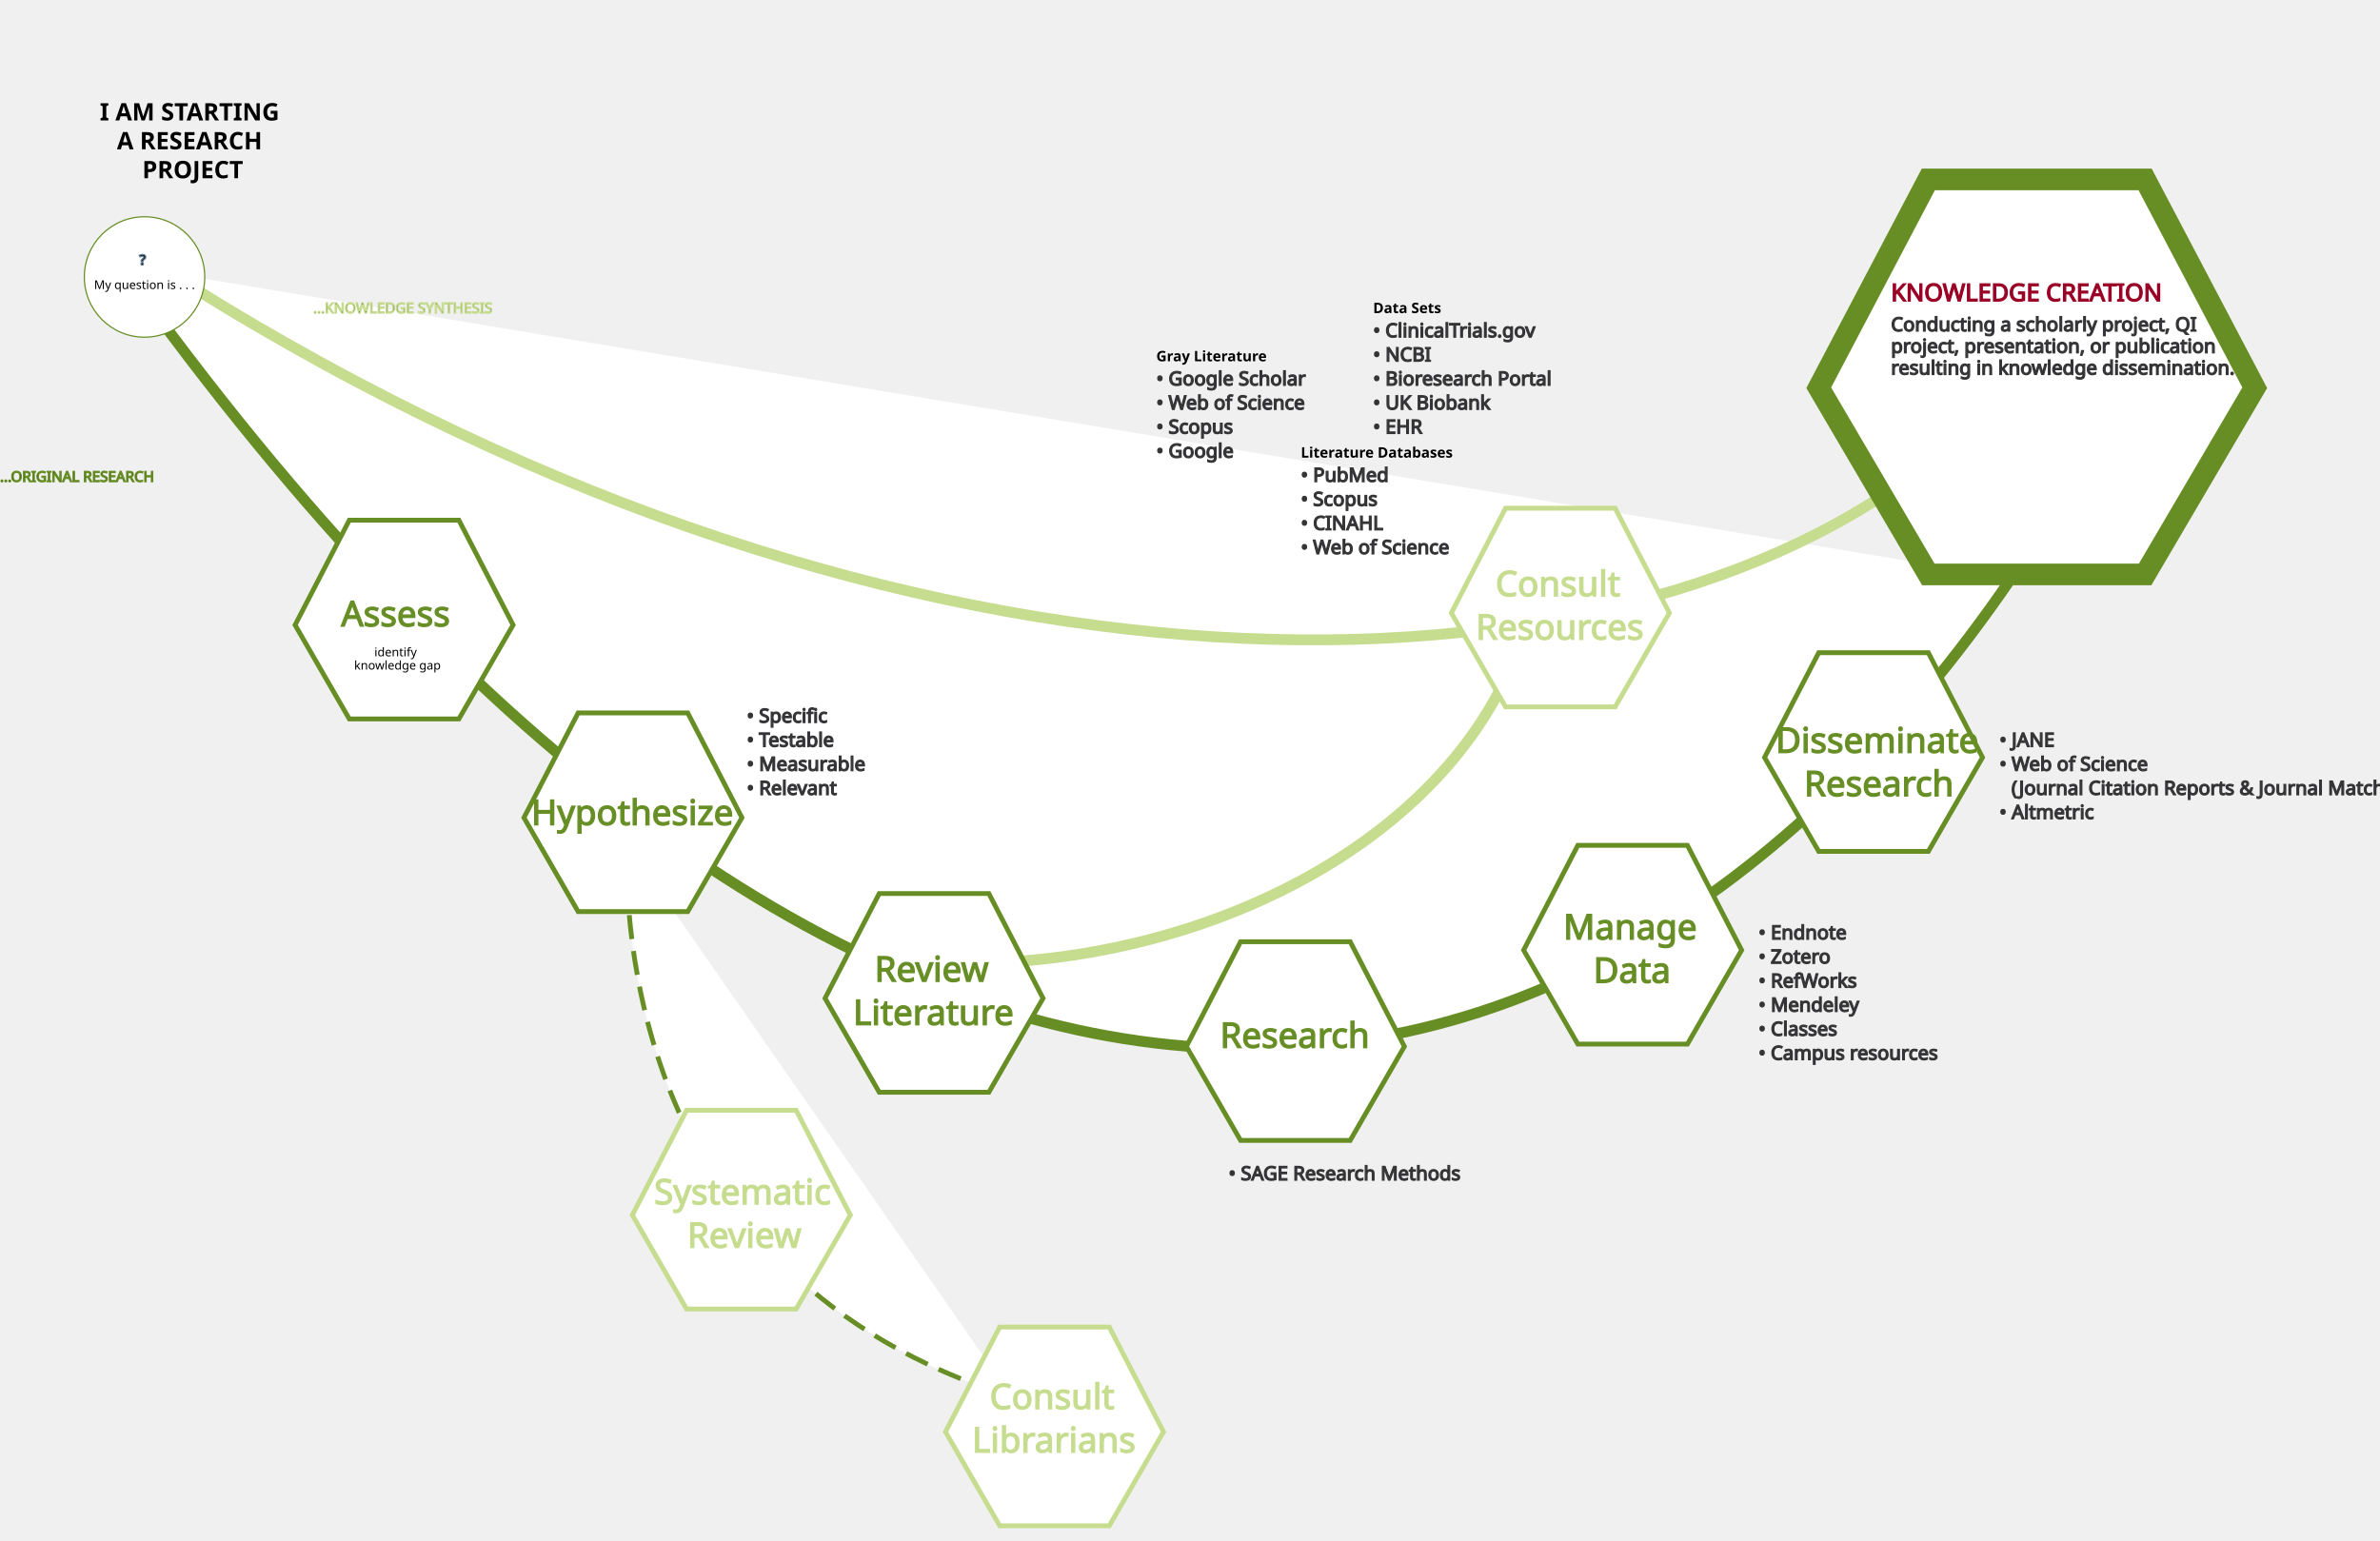
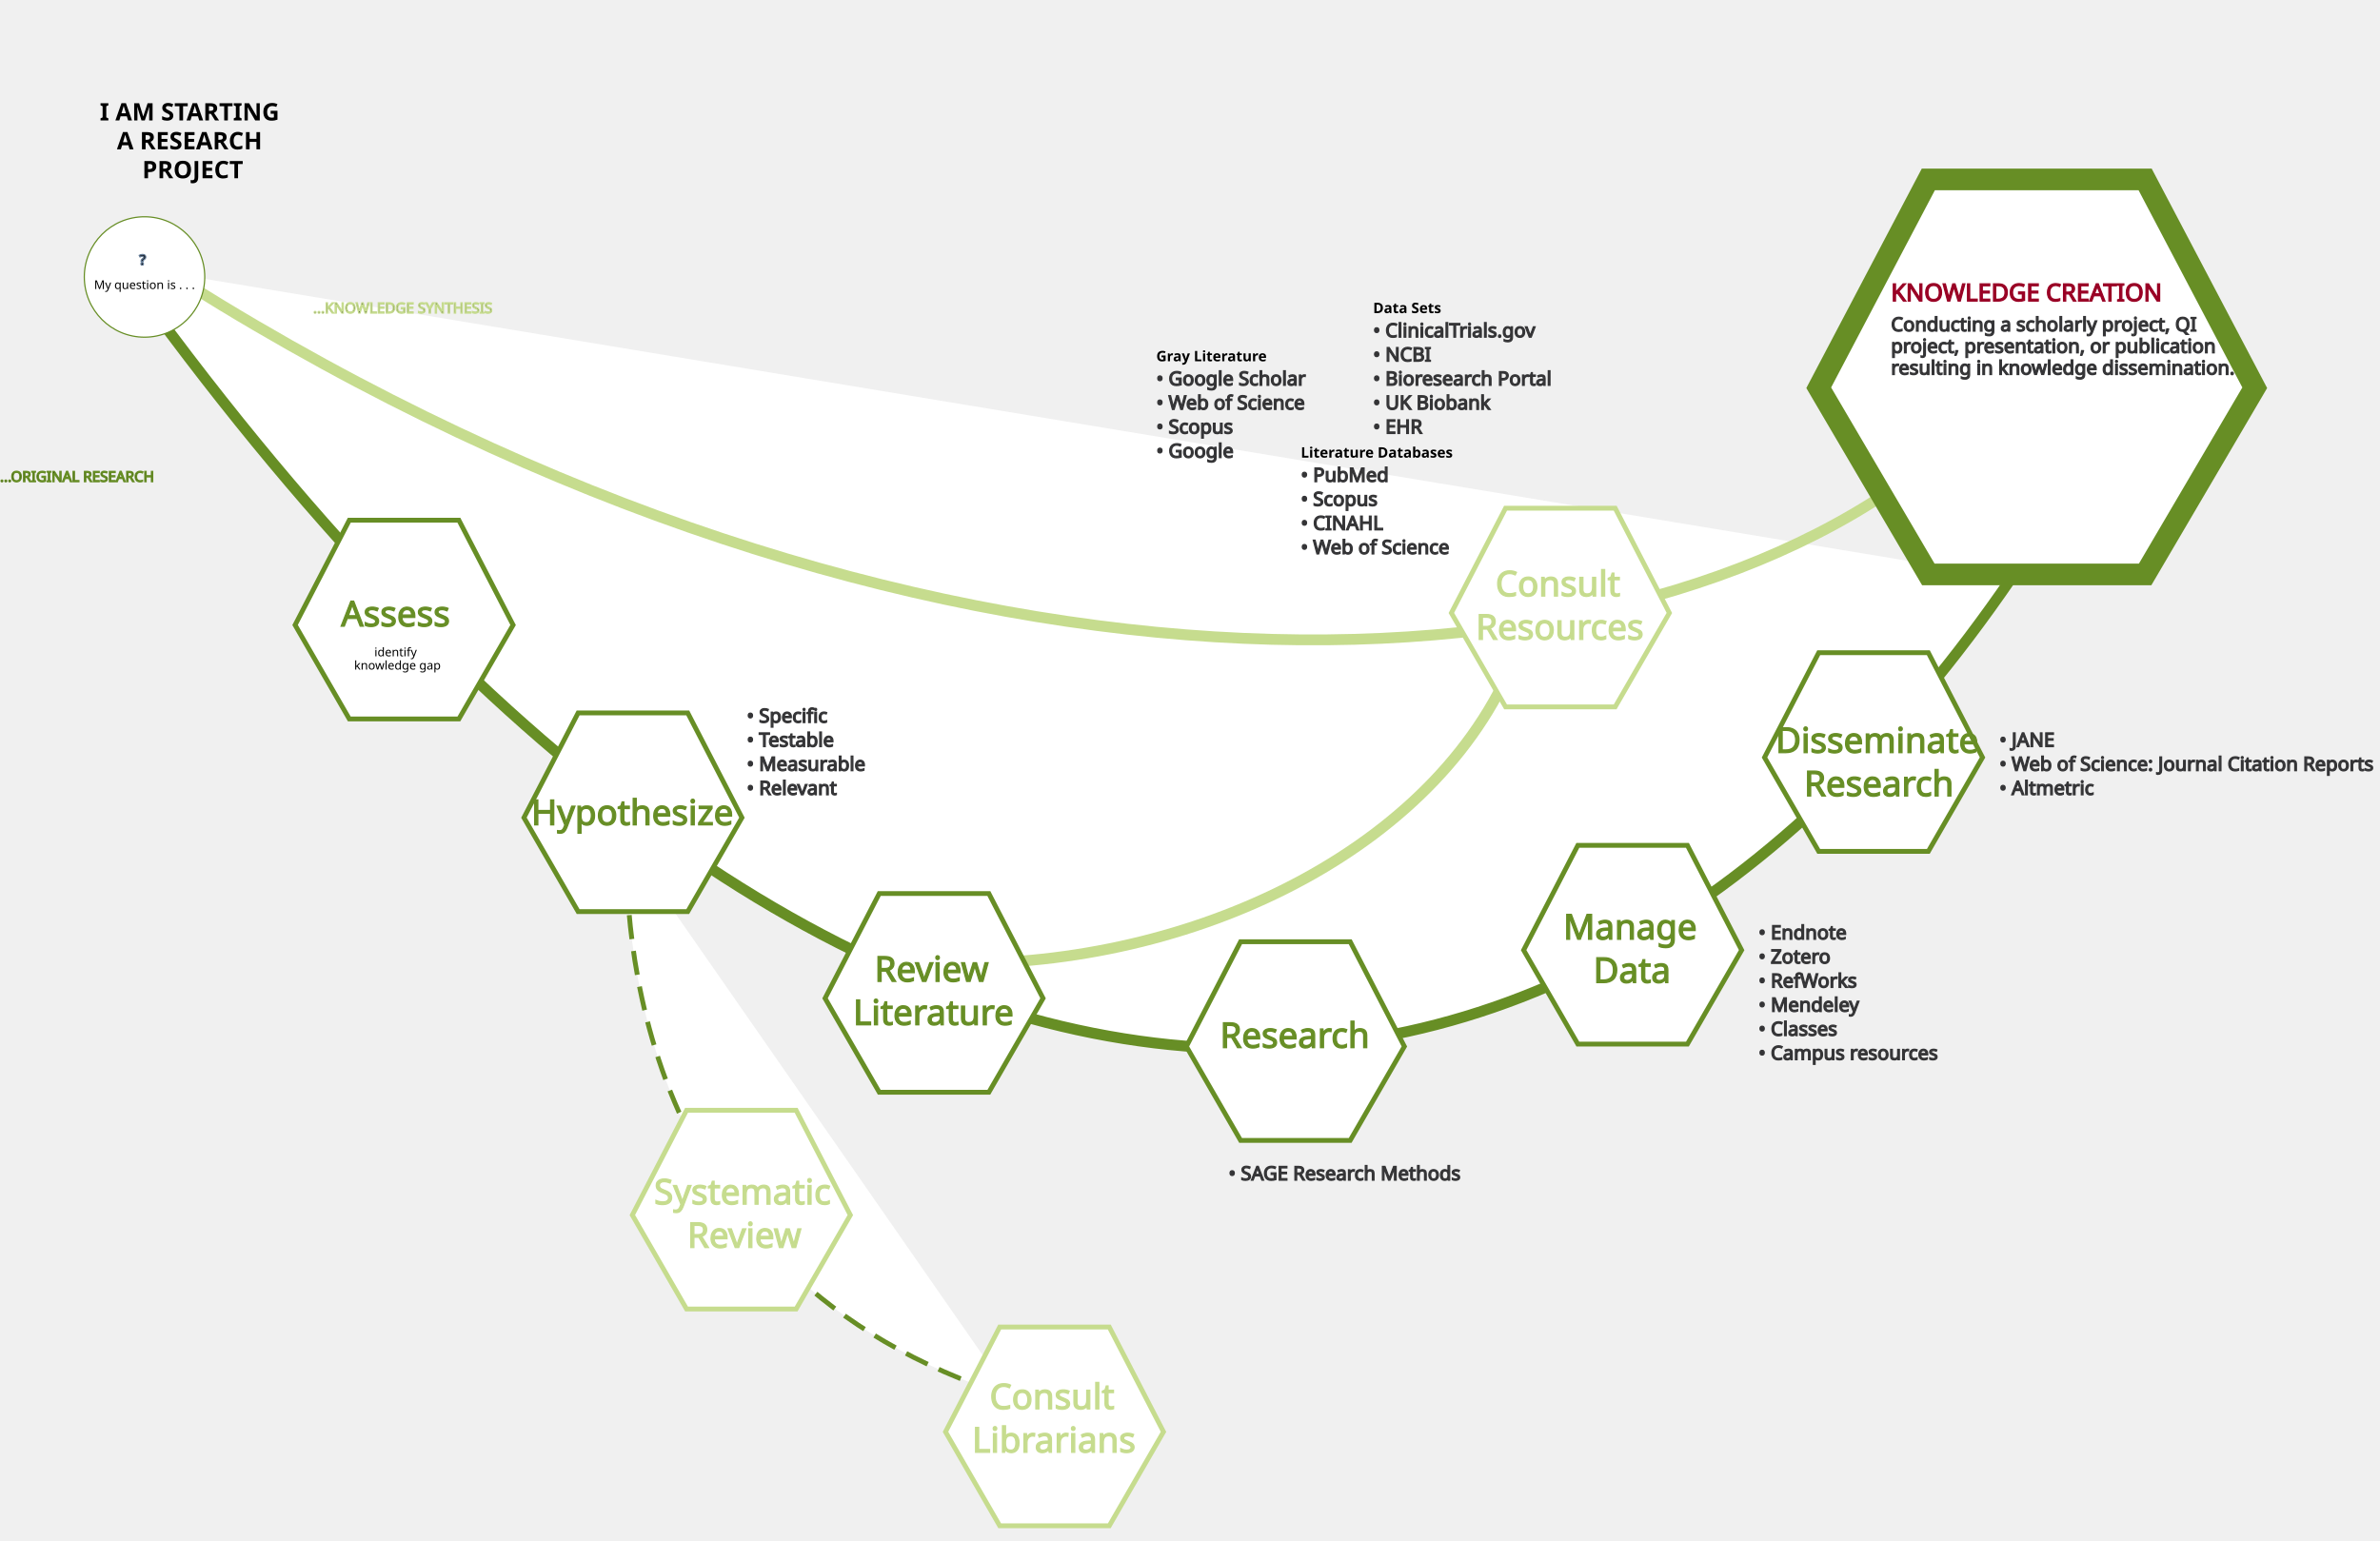
<svg xmlns="http://www.w3.org/2000/svg" xmlns:xlink="http://www.w3.org/1999/xlink" version="1.1" width="1976" height="1279">
  <defs>
    <style type="text/css">
      .south-east {stroke:rgb(103,142,37);fill:white}
      path {fill:none}
      text {font-family:sans-serif}
      .heading {font-size:20px;stroke:rgb(153,0,36);fill:rgb(153,0,36)}
      .subheading {font-size:16px;stroke:rgb(52,52,54);fill:rgb(52,52,54);font-weight:100}
      a {color: #007c92}
      a:visited, a:active, a:hover {color: #428bca}
      a:hover {text-decoration:underline}
    </style>
    <polygon id="smallHexagon" stroke-width="4" points="186,89 141,2 50,2 5,89 50,167 141,167" />
    <polygon id="largeHexagon" stroke-width="18" points="372,182 281,9 101,9 10,182 101,337 281,337" />
  </defs>
  <path class="south-east" stroke-width="9" d="M 100 220 c 600 840 1200 800 1570 260" />
  <text x="0" y="400" stroke="rgb(103,142,37)">...ORIGINAL RESEARCH</text>
  <path stroke="rgb(198,220,142)" stroke-width="9" d="M 100 200 c 600 400 1200 400 1480 200" />
  <text x="260" y="260" stroke="rgb(198,220,142)">...KNOWLEDGE SYNTHESIS</text>
  <path stroke="rgb(198,220,142)" stroke-width="9" d="M 800 800 c 200 0 400 -100 460 -260" />
  <path class="south-east" stroke-dasharray="20, 10" stroke-width="4" d="M 520 700 c 0 60 0 360 320 460" />
  <circle cx="120" cy="230" r="50" class="south-east" stroke-width="1" fill="white" />
  <text x="120" y="220" text-anchor="middle">
    <tspan x="120" font-weight="900" stroke="rgb(97,120,147)">?</tspan>
    <tspan x="120" dy="20" font-size="10">My question is . . .</tspan>
  </text>
  <text x="160" y="100" text-anchor="middle" font-size="20" font-weight="900">
    <tspan>I AM STARTING</tspan>
    <tspan x="160" dy="24">A RESEARCH</tspan>
    <tspan x="160" dy="24">PROJECT</tspan>
  </text>
  <use class="south-east" xlink:href="#smallHexagon" x="240" y="430" />
  <text text-anchor="middle" x="330" y="520">
    <tspan style="font-size:29px;fill:rgb(103,142,37);stroke:rgb(103,142,37)">Assess</tspan>
    <tspan x="330" dy="25" style="font-size:10px;font-weight:100">identify</tspan>
    <tspan x="330" dy="11" style="font-size:10px;font-weight:100">knowledge gap</tspan>
  </text>
  <use class="south-east" xlink:href="#smallHexagon" x="430" y="590" />
  <text text-anchor="middle" x="525" y="685">
    <tspan style="font-size:29px;fill:rgb(103,142,37);stroke:rgb(103,142,37)">Hypothesize</tspan>
  </text>
  <text x="620" y="600">
    <tspan x="620" class="subheading">• Specific</tspan>
    <tspan x="620" dy="20" class="subheading">• Testable</tspan>
    <tspan x="620" dy="20" class="subheading">• Measurable</tspan>
    <tspan x="620" dy="20" class="subheading">• Relevant</tspan>
  </text>
  <use class="south-east" xlink:href="#smallHexagon" x="680" y="740" />
  <text text-anchor="middle" x="775" y="815">
    <tspan style="font-size:29px;fill:rgb(103,142,37);stroke:rgb(103,142,37)">Review</tspan>
    <tspan x="775" dy="36" style="font-size:29px;fill:rgb(103,142,37);stroke:rgb(103,142,37)">Literature</tspan>
  </text>
  <use class="south-east" xlink:href="#smallHexagon" x="980" y="780" />
  <text text-anchor="middle" x="1075" y="870">
    <tspan style="font-size:29px;fill:rgb(103,142,37);stroke:rgb(103,142,37)">Research</tspan>
  </text>
  <text x="1020" y="980">
    <tspan class="subheading">• <a xlink:href="https://searchworks.stanford.edu/view/11085606">SAGE Research Methods</a>
    </tspan>
  </text>
  <use class="south-east" xlink:href="#smallHexagon" x="1260" y="700" />
  <text text-anchor="middle" x="1355" y="780">
    <tspan style="font-size:29px;fill:rgb(103,142,37);stroke:rgb(103,142,37)">Manage</tspan>
    <tspan x="1355" dy="36" style="font-size:29px;fill:rgb(103,142,37);stroke:rgb(103,142,37)">Data</tspan>
  </text>
  <text x="1460" y="780">
    <tspan x="1460" class="subheading">• <a xlink:href="http://endnote.com">Endnote</a>
    </tspan>
    <tspan x="1460" dy="20" class="subheading">• <a xlink:href="https://www.zotero.org">Zotero</a>
    </tspan>
    <tspan x="1460" dy="20" class="subheading">• <a xlink:href="http://www.refworks.com">RefWorks</a>
    </tspan>
    <tspan x="1460" dy="20" class="subheading">• <a xlink:href="https://www.mendeley.com">Mendeley</a>
    </tspan>
    <tspan x="1460" dy="20" class="subheading">• <a xlink:href="http://lane.stanford.edu/classes-consult/laneclasses.html">Classes</a>
    </tspan>
    <tspan x="1460" dy="20" class="subheading">• Campus resources</tspan>
  </text>
  <use class="south-east" xlink:href="#smallHexagon" x="1460" y="540" />
  <text text-anchor="middle" x="1560" y="625">
    <tspan style="font-size:29px;fill:rgb(103,142,37);stroke:rgb(103,142,37)">Disseminate</tspan>
    <tspan x="1560" dy="36" style="font-size:29px;fill:rgb(103,142,37);stroke:rgb(103,142,37)">Research</tspan>
  </text>
  <text x="1660" y="620">
-     <tspan x="1660" class="subheading">• JANE</tspan>
-     <tspan x="1660" dy="20" class="subheading">• Web of Science</tspan>
-     <tspan x="1670" dy="20" class="subheading">(Journal Citation Reports &amp; Journal Match)</tspan>
+     <tspan x="1660" class="subheading">• <a xlink:href="http://jane.biosemantics.org">JANE</a>
+     </tspan>
+     <tspan x="1660" dy="20" class="subheading">• <a xlink:href="https://jcr.incites.thomsonreuters.com">Web of Science: Journal Citation Reports</a>
+     </tspan>
    <tspan x="1660" dy="20" class="subheading">• <a xlink:href="https://www.altmetric.com">Altmetric</a>
    </tspan>
  </text>
  <use class="south-east" xlink:href="#largeHexagon" x="1500" y="140" />
  <text x="1570" y="250">
    <tspan class="heading">KNOWLEDGE CREATION</tspan>
    <tspan class="subheading" x="1570" dy="25">Conducting a scholarly project, QI</tspan>
    <tspan class="subheading" x="1570" dy="18">project, presentation, or publication</tspan>
    <tspan class="subheading" x="1570" dy="18">resulting in knowledge dissemination.</tspan>
  </text>
  <use stroke="rgb(198,220,142)" fill="white" xlink:href="#smallHexagon" x="1200" y="420" />
  <text text-anchor="middle" x="1295" y="495">
    <tspan style="font-size:29px;fill:rgb(198,220,142);stroke:rgb(198,220,142)">Consult</tspan>
    <tspan x="1295" dy="36" style="font-size:29px;fill:rgb(198,220,142);stroke:rgb(198,220,142)">Resources</tspan>
  </text>
  <text x="960" y="300">
    <tspan font-weight="900">Gray Literature</tspan>
    <tspan x="960" dy="20" class="subheading">• <a xlink:href="https://scholar.google.com">Google Scholar</a>
    </tspan>
    <tspan x="960" dy="20" class="subheading">• <a xlink:href="http://webofknowledge.com/?DestApp=WOS&amp;editions=SCI">Web of Science</a>
    </tspan>
    <tspan x="960" dy="20" class="subheading">• <a xlink:href="http://www.scopus.com/home.url" id="scopus">Scopus</a>
    </tspan>
    <tspan x="960" dy="20" class="subheading">• <a xlink:href="https://google.com">Google</a>
    </tspan>
  </text>
  <text x="1140" y="260">
    <tspan font-weight="900">Data Sets</tspan>
    <tspan x="1140" dy="20" class="subheading">• <a xlink:href="https://clinicaltrials.gov">ClinicalTrials.gov</a>
    </tspan>
    <tspan x="1140" dy="20" class="subheading">• NCBI</tspan>
    <tspan x="1140" dy="20" class="subheading">• <a xlink:href="http://lane.stanford.edu/portals/bioresearch.html">Bioresearch Portal</a>
    </tspan>
    <tspan x="1140" dy="20" class="subheading">• <a xlink:href="http://www.ukbiobank.ac.uk">UK Biobank</a>
    </tspan>
    <tspan x="1140" dy="20" class="subheading">• EHR</tspan>
  </text>
  <text x="1080" y="380">
    <tspan font-weight="900">Literature Databases</tspan>
    <tspan x="1080" dy="20" class="subheading">• <a xlink:href="http://www.ncbi.nlm.nih.gov/sites/entrez?otool=stanford&amp;holding=F1000%2CF1000M">PubMed</a>
    </tspan>
    <tspan x="1080" dy="20" class="subheading">• <a xlink:href="http://www.scopus.com/home.url" id="scopus">Scopus</a>
    </tspan>
    <tspan x="1080" dy="20" class="subheading">• <a xlink:href="http://search.ebscohost.com/login.aspx?authtype=uid&amp;user=ns260787main&amp;password=bdgoi4tkfj&amp;profile=ehost&amp;defaultdb=cin20">CINAHL</a>
    </tspan>
    <tspan x="1080" dy="20" class="subheading">• <a xlink:href="http://webofknowledge.com/?DestApp=WOS&amp;editions=SCI">Web of Science</a>
    </tspan>
  </text>
  <use stroke="rgb(198,220,142)" fill="white" xlink:href="#smallHexagon" x="520" y="920" />
  <text text-anchor="middle" x="618" y="1000">
    <tspan style="font-size:29px;fill:rgb(198,220,142);stroke:rgb(198,220,142)">Systematic</tspan>
    <tspan x="618" dy="36" style="font-size:29px;fill:rgb(198,220,142);stroke:rgb(198,220,142)">Review</tspan>
  </text>
  <use stroke="rgb(198,220,142)" fill="white" xlink:href="#smallHexagon" x="780" y="1100" />
  <text text-anchor="middle" x="875" y="1170">
    <tspan style="font-size:29px;fill:rgb(198,220,142);stroke:rgb(198,220,142)">Consult</tspan>
    <tspan x="875" dy="36" style="font-size:29px;fill:rgb(198,220,142);stroke:rgb(198,220,142)">Librarians</tspan>
  </text>
</svg>
